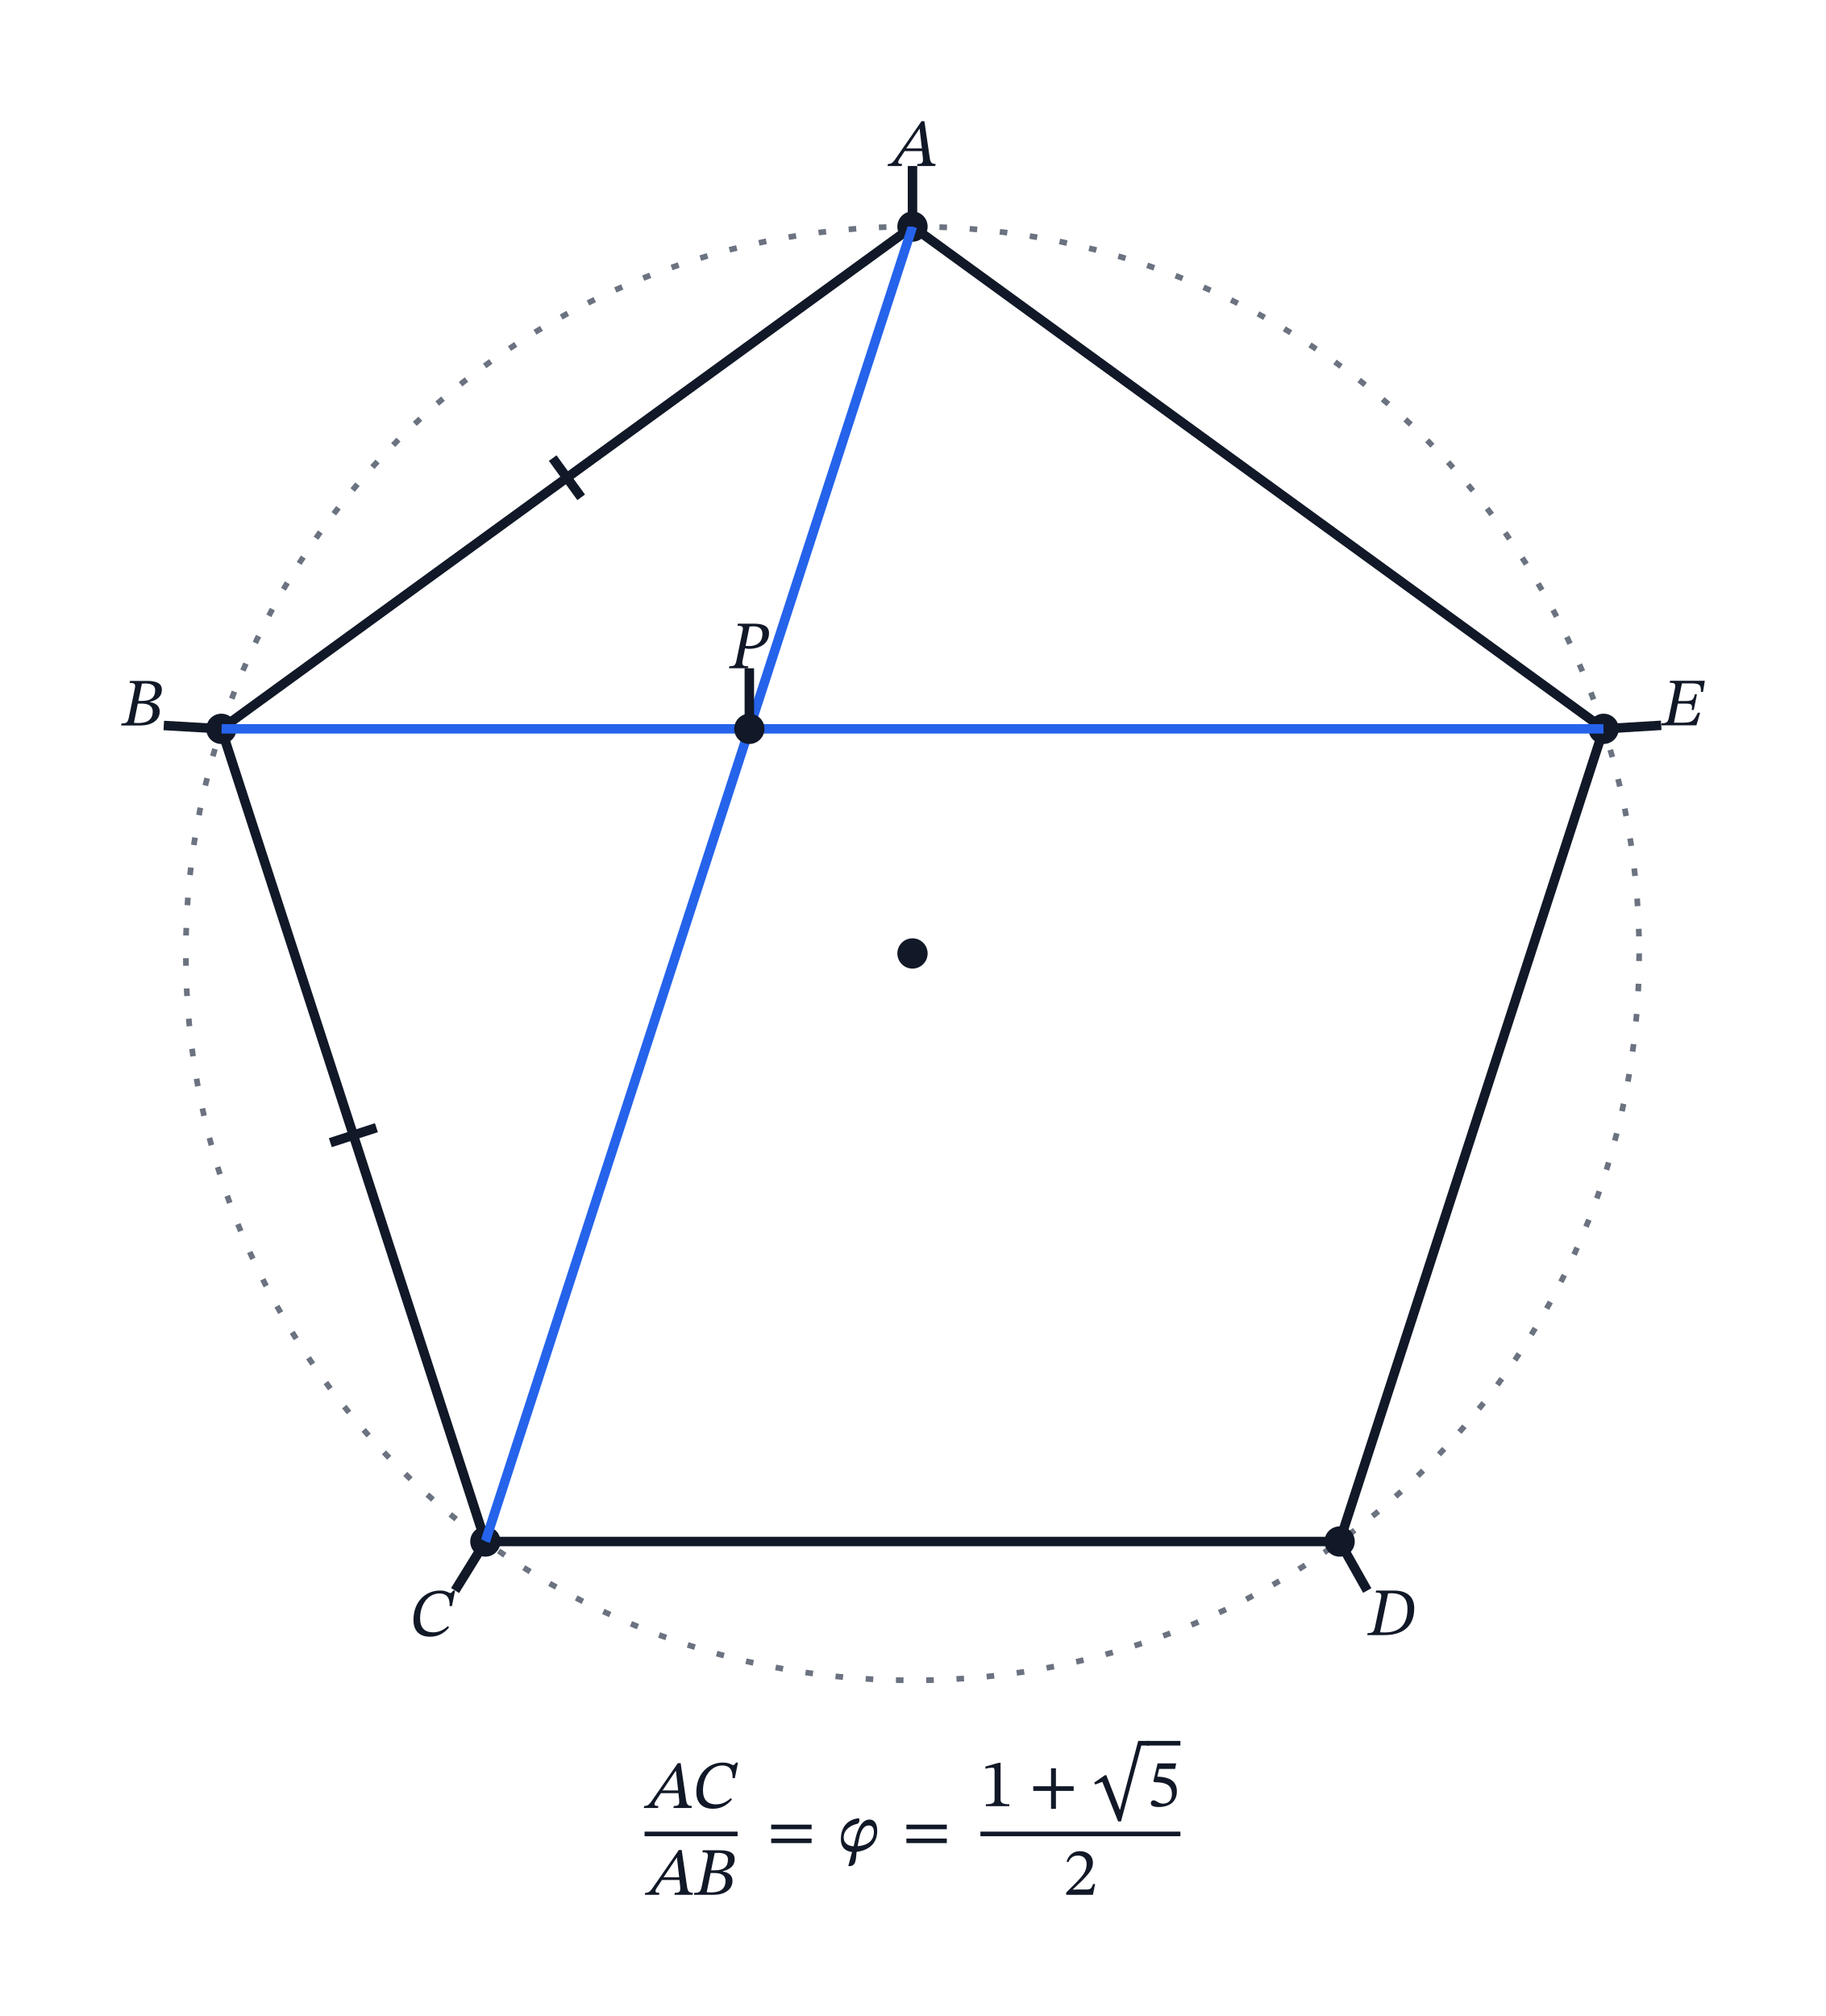
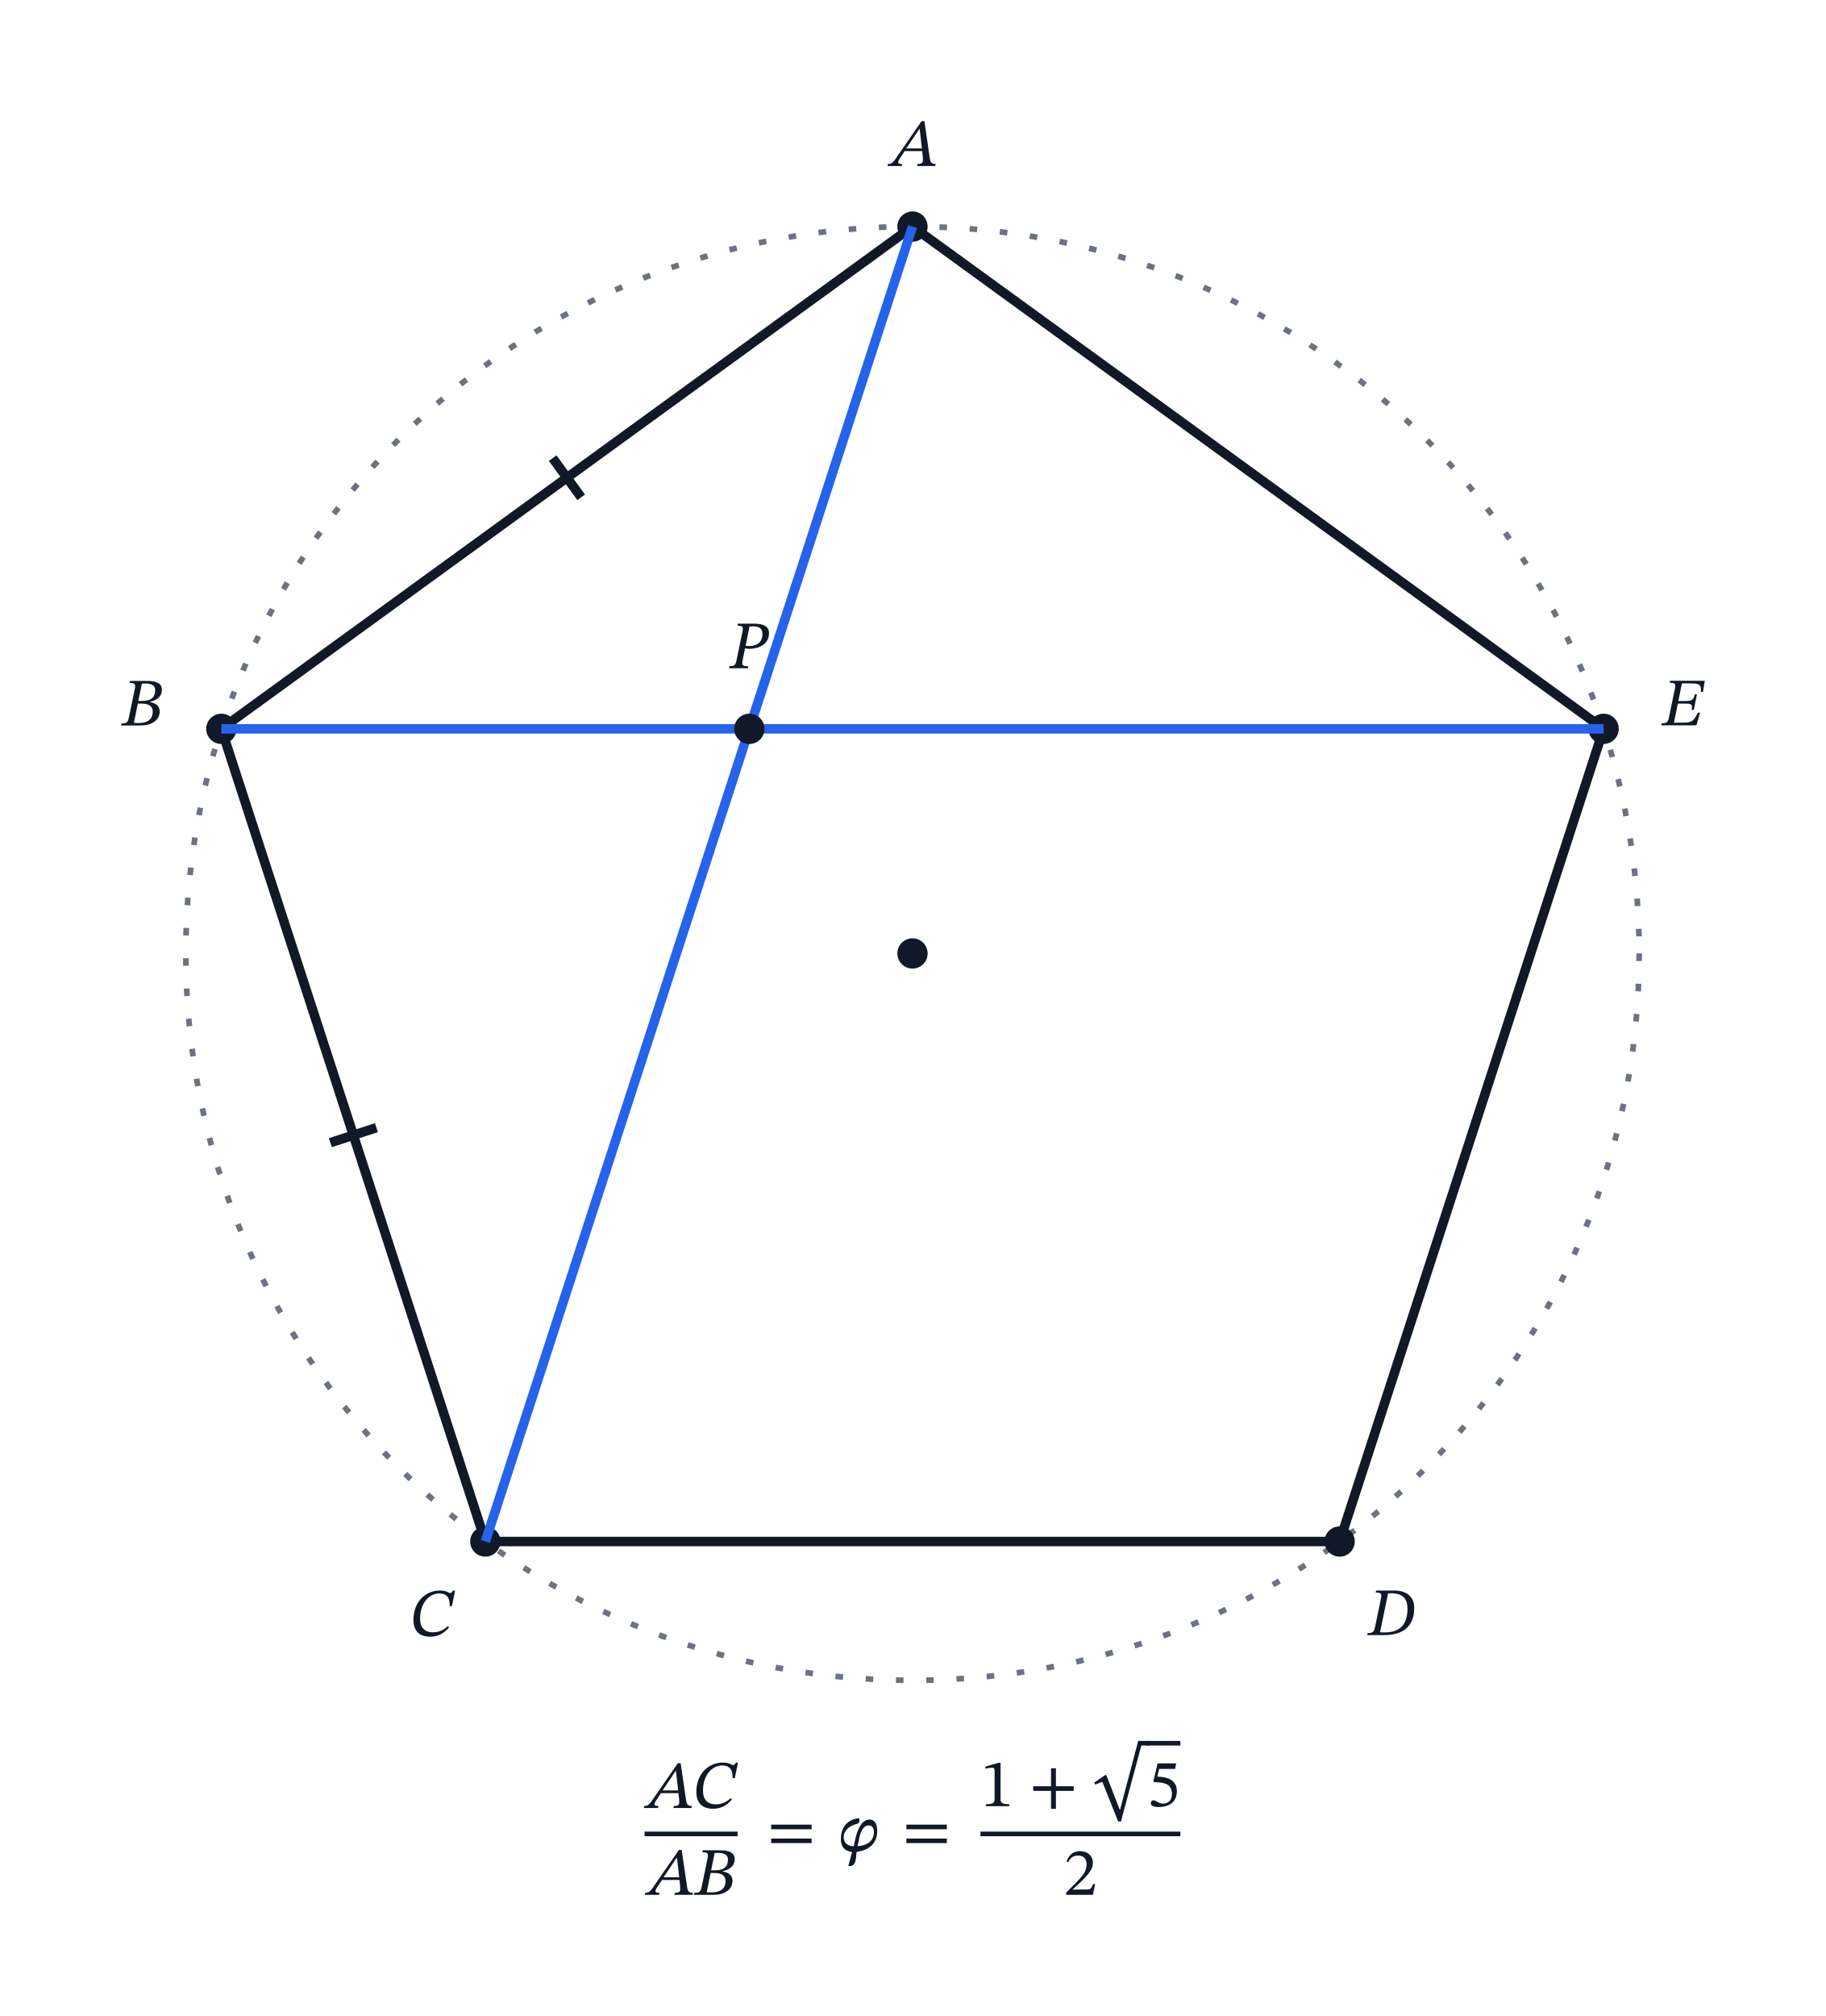
<svg xmlns="http://www.w3.org/2000/svg" width="241.217" height="266.253" viewBox="0 0 241.217 266.253">
  <g id="circ" data-source-start="247" data-source-end="251" opacity="1">
    <circle cx="120.546" cy="125.923" r="96" fill="none" stroke="#6B7280" stroke-width="0.75" stroke-linecap="butt" stroke-linejoin="miter" stroke-dasharray="1 3" />
  </g>
  <g id="O" data-source-start="287" data-source-end="288" opacity="1">
    <circle cx="120.546" cy="125.923" r="2" fill="#111827" stroke="none" />
  </g>
  <g id="A" data-source-start="309" data-source-end="310" opacity="1">
    <circle cx="120.546" cy="29.923" r="2" fill="#111827" stroke="none" />
  </g>
  <g id="B" data-source-start="335" data-source-end="336" opacity="1">
    <circle cx="29.244" cy="96.257" r="2" fill="#111827" stroke="none" />
  </g>
  <g id="C" data-source-start="365" data-source-end="366" opacity="1">
    <circle cx="64.118" cy="203.588" r="2" fill="#111827" stroke="none" />
  </g>
  <g id="D" data-source-start="396" data-source-end="397" opacity="1">
    <circle cx="176.973" cy="203.588" r="2" fill="#111827" stroke="none" />
  </g>
  <g id="E" data-source-start="427" data-source-end="428" opacity="1">
    <circle cx="211.847" cy="96.257" r="2" fill="#111827" stroke="none" />
  </g>
  <g id="pent" data-source-start="461" data-source-end="465" opacity="1">
    <path d="M 120.546 29.923 L 29.244 96.257 L 64.118 203.588 L 176.973 203.588 L 211.847 96.257 Z" fill="none" stroke="#111827" stroke-width="1.25" stroke-linecap="butt" stroke-linejoin="miter" />
  </g>
  <g id="d1" data-source-start="500" data-source-end="502" opacity="1">
    <path d="M 120.546 29.923 L 64.118 203.588" fill="none" stroke="#2563EB" stroke-width="1.25" stroke-linecap="butt" stroke-linejoin="miter" />
  </g>
  <g id="d2" data-source-start="537" data-source-end="539" opacity="1">
    <path d="M 29.244 96.257 L 211.847 96.257" fill="none" stroke="#2563EB" stroke-width="1.25" stroke-linecap="butt" stroke-linejoin="miter" />
  </g>
  <g id="P" data-source-start="651" data-source-end="652" opacity="1">
    <circle cx="98.992" cy="96.257" r="2" fill="#111827" stroke="none" />
  </g>
  <g id="t1" data-source-start="699" data-source-end="701" opacity="1">
    <path d="M 73.014 60.501 L 76.776 65.679" fill="none" stroke="#111827" stroke-width="1.25" stroke-linecap="butt" stroke-linejoin="miter" />
  </g>
  <g id="t2" data-source-start="728" data-source-end="730" opacity="1">
    <path d="M 43.638 150.911 L 49.725 148.934" fill="none" stroke="#111827" stroke-width="1.25" stroke-linecap="butt" stroke-linejoin="miter" />
  </g>
  <g id="lA" data-source-start="821" data-source-end="823" opacity="1">
-     <path d="M 120.546 29.923 L 120.546 21.923" fill="none" stroke="#111827" stroke-width="1.25" stroke-linecap="butt" stroke-linejoin="miter" />
    <path d="M 123.552 21.923 L 123.606 21.654 C 123.068 21.654 122.916 21.457 122.826 20.856 L 122.118 16 L 121.742 16 L 118.642 20.489 C 117.97 21.51 117.799 21.654 117.307 21.654 L 117.244 21.923 L 119.117 21.923 L 119.179 21.654 C 118.785 21.654 118.66 21.6 118.66 21.412 C 118.66 21.242 118.767 21.089 118.884 20.91 L 119.511 19.96 L 121.823 19.96 L 121.912 20.767 C 121.921 20.874 121.93 21 121.93 21.143 C 121.93 21.591 121.652 21.654 121.213 21.654 L 121.159 21.923 Z M 121.787 19.602 L 119.726 19.602 L 121.464 17.012 L 121.491 17.012 Z" fill="#111827" stroke="none" />
  </g>
  <g id="lB" data-source-start="846" data-source-end="848" opacity="1">
-     <path d="M 29.244 96.257 L 21.636 95.813" fill="none" stroke="#111827" stroke-width="1.25" stroke-linecap="butt" stroke-linejoin="miter" />
    <path d="M 19.817 92.686 C 20.668 92.488 21.385 92.049 21.385 91.082 C 21.385 90.437 20.955 89.926 19.441 89.926 L 17.174 89.926 L 17.12 90.195 C 17.783 90.195 17.953 90.293 17.801 91.01 L 17.039 94.693 C 16.887 95.436 16.735 95.544 16.054 95.544 L 16 95.813 L 18.58 95.813 C 19.987 95.813 21.098 95.158 21.098 93.958 C 21.098 93.205 20.516 92.829 19.817 92.73 Z M 18.276 92.569 L 18.742 90.293 C 18.93 90.275 19.011 90.266 19.19 90.266 C 20.193 90.266 20.498 90.661 20.498 91.144 C 20.498 92.031 20.032 92.569 18.796 92.569 Z M 18.204 92.927 L 18.733 92.927 C 19.485 92.927 20.175 93.16 20.175 93.985 C 20.175 95.311 19.055 95.49 18.24 95.49 C 18.016 95.49 17.9 95.481 17.693 95.463 Z" fill="#111827" stroke="none" />
  </g>
  <g id="lC" data-source-start="871" data-source-end="873" opacity="1">
-     <path d="M 64.118 203.588 L 60.12 210.06" fill="none" stroke="#111827" stroke-width="1.25" stroke-linecap="butt" stroke-linejoin="miter" />
    <path d="M 59.162 214.764 C 58.561 215.311 57.934 215.58 57.235 215.58 C 56.053 215.58 55.497 214.944 55.497 213.743 C 55.497 211.772 56.662 210.446 58.042 210.446 C 58.929 210.446 59.448 210.929 59.404 212.121 L 59.699 212.121 L 60.12 210.069 L 59.861 210.069 C 59.717 210.266 59.628 210.392 59.484 210.392 C 59.26 210.392 59.027 210.06 58.122 210.06 C 56.303 210.06 54.619 211.449 54.619 213.967 C 54.619 215.15 55.192 216.162 56.814 216.162 C 57.943 216.162 58.714 215.651 59.323 214.935 Z" fill="#111827" stroke="none" />
  </g>
  <g id="lD" data-source-start="896" data-source-end="898" opacity="1">
-     <path d="M 176.973 203.588 L 180.62 210.06" fill="none" stroke="#111827" stroke-width="1.25" stroke-linecap="butt" stroke-linejoin="miter" />
    <path d="M 181.793 210.06 L 181.74 210.329 C 182.385 210.329 182.564 210.428 182.439 211.082 L 181.659 214.836 C 181.516 215.562 181.354 215.678 180.673 215.678 L 180.62 215.947 L 182.895 215.947 C 185.18 215.947 186.829 214.917 186.829 212.381 C 186.829 210.983 185.987 210.06 184.123 210.06 Z M 183.37 210.446 C 183.532 210.428 183.612 210.419 183.765 210.419 C 185.53 210.419 185.933 211.368 185.933 212.462 C 185.933 214.675 184.822 215.598 182.895 215.598 C 182.662 215.598 182.483 215.598 182.313 215.571 Z" fill="#111827" stroke="none" />
  </g>
  <g id="lE" data-source-start="921" data-source-end="923" opacity="1">
-     <path d="M 211.847 96.257 L 219.456 95.792" fill="none" stroke="#111827" stroke-width="1.25" stroke-linecap="butt" stroke-linejoin="miter" />
    <path d="M 224.59 94.126 L 224.303 94.126 C 223.73 95.21 223.604 95.452 222.224 95.443 L 221.14 95.443 L 221.651 92.925 L 222.636 92.925 C 223.461 92.925 223.622 93.024 223.479 93.767 L 223.756 93.767 L 224.178 91.688 L 223.891 91.688 C 223.747 92.414 223.532 92.584 222.708 92.584 L 221.714 92.584 L 222.197 90.255 L 223.443 90.255 C 224.545 90.255 224.742 90.479 224.697 91.375 L 224.975 91.375 L 225.217 89.905 L 220.629 89.905 L 220.576 90.174 C 221.31 90.174 221.4 90.318 221.257 90.999 L 220.468 94.789 C 220.343 95.416 220.128 95.523 219.509 95.523 L 219.456 95.792 L 224.106 95.792 Z" fill="#111827" stroke="none" />
  </g>
  <g id="lP" data-source-start="946" data-source-end="948" opacity="1">
-     <path d="M 98.992 96.257 L 98.992 88.257" fill="none" stroke="#111827" stroke-width="1.25" stroke-linecap="butt" stroke-linejoin="miter" />
    <path d="M 97.478 82.37 L 97.424 82.639 C 98.025 82.639 98.213 82.738 98.114 83.266 L 97.317 87.119 C 97.173 87.872 97.039 87.988 96.358 87.988 L 96.304 88.257 L 98.795 88.257 L 98.849 87.988 C 98.123 87.988 97.962 87.89 98.114 87.155 L 98.428 85.623 C 98.544 85.659 98.786 85.694 98.965 85.694 C 100.148 85.694 101.591 85.157 101.591 83.607 C 101.591 82.666 100.757 82.37 99.655 82.37 Z M 99.01 82.755 C 99.207 82.738 99.306 82.72 99.494 82.72 C 100.399 82.72 100.722 83.123 100.722 83.714 C 100.722 84.861 99.96 85.327 98.93 85.327 C 98.724 85.327 98.598 85.309 98.5 85.291 Z" fill="#111827" stroke="none" />
  </g>
  <g id="phi" data-source-start="989" data-source-end="992" opacity="1">
    <path d="M 91.355 238.784 L 91.409 238.515 C 90.871 238.515 90.719 238.318 90.629 237.718 L 89.921 232.861 L 89.545 232.861 L 86.445 237.35 C 85.773 238.372 85.603 238.515 85.11 238.515 L 85.047 238.784 L 86.92 238.784 L 86.983 238.515 C 86.588 238.515 86.463 238.461 86.463 238.273 C 86.463 238.103 86.57 237.951 86.687 237.772 L 87.314 236.822 L 89.626 236.822 L 89.715 237.628 C 89.724 237.736 89.733 237.861 89.733 238.004 C 89.733 238.452 89.456 238.515 89.017 238.515 L 88.963 238.784 Z M 89.59 236.463 L 87.529 236.463 L 89.267 233.874 L 89.294 233.874 Z" fill="#111827" stroke="none" />
    <path d="M 96.534 237.485 C 95.934 238.031 95.306 238.3 94.608 238.3 C 93.425 238.3 92.869 237.664 92.869 236.463 C 92.869 234.492 94.034 233.166 95.414 233.166 C 96.301 233.166 96.821 233.65 96.776 234.842 L 97.072 234.842 L 97.493 232.79 L 97.233 232.79 C 97.089 232.987 97 233.112 96.857 233.112 C 96.633 233.112 96.4 232.781 95.495 232.781 C 93.676 232.781 91.991 234.17 91.991 236.687 C 91.991 237.87 92.565 238.883 94.186 238.883 C 95.315 238.883 96.086 238.372 96.695 237.655 Z" fill="#111827" stroke="none" />
    <path d="M 85.155 241.902 L 97.439 241.902 L 97.439 242.511 L 85.155 242.511 Z" fill="#111827" stroke="none" />
    <path d="M 91.489 250.253 L 91.543 249.984 C 91.006 249.984 90.853 249.787 90.764 249.187 L 90.056 244.33 L 89.68 244.33 L 86.579 248.819 C 85.907 249.841 85.737 249.984 85.244 249.984 L 85.182 250.253 L 87.054 250.253 L 87.117 249.984 C 86.723 249.984 86.597 249.93 86.597 249.742 C 86.597 249.572 86.705 249.42 86.821 249.24 L 87.449 248.291 L 89.76 248.291 L 89.85 249.097 C 89.859 249.204 89.868 249.33 89.868 249.473 C 89.868 249.921 89.59 249.984 89.151 249.984 L 89.097 250.253 Z M 89.724 247.932 L 87.664 247.932 L 89.402 245.343 L 89.429 245.343 Z" fill="#111827" stroke="none" />
    <path d="M 95.486 247.126 C 96.337 246.929 97.054 246.49 97.054 245.522 C 97.054 244.877 96.624 244.366 95.109 244.366 L 92.842 244.366 L 92.789 244.635 C 93.452 244.635 93.622 244.733 93.47 245.45 L 92.708 249.133 C 92.556 249.876 92.403 249.984 91.722 249.984 L 91.669 250.253 L 94.249 250.253 C 95.656 250.253 96.767 249.599 96.767 248.398 C 96.767 247.645 96.185 247.269 95.486 247.171 Z M 93.945 247.009 L 94.41 244.733 C 94.599 244.716 94.679 244.707 94.858 244.707 C 95.862 244.707 96.167 245.101 96.167 245.585 C 96.167 246.472 95.701 247.009 94.464 247.009 Z M 93.873 247.368 L 94.401 247.368 C 95.154 247.368 95.844 247.601 95.844 248.425 C 95.844 249.751 94.724 249.93 93.909 249.93 C 93.685 249.93 93.568 249.921 93.362 249.903 Z" fill="#111827" stroke="none" />
    <path d="M 107.217 241.588 L 107.217 240.979 L 101.877 240.979 L 101.877 241.588 Z M 107.217 243.416 L 107.217 242.816 L 101.877 242.816 L 101.877 243.416 Z" fill="#111827" stroke="none" />
    <path d="M 112.775 243.837 C 112.175 243.82 111.458 243.524 111.458 242.664 C 111.458 241.651 112.363 241.069 113.241 240.872 C 113.43 240.818 113.537 240.657 113.537 240.379 C 113.537 240.262 113.501 240.164 113.447 240.128 C 111.664 240.343 111.082 241.642 111.082 242.897 C 111.082 243.918 111.602 244.474 112.56 244.599 L 112.068 246.436 L 112.202 246.463 C 113.098 246.463 113.062 245.567 113.161 244.581 C 114.657 244.375 115.885 243.587 115.885 241.795 C 115.885 240.818 115.49 240.307 114.872 240.307 C 113.931 240.307 113.295 241.427 112.973 242.968 Z M 113.492 242.843 C 113.645 242.028 114.003 241.087 114.765 241.087 C 115.168 241.087 115.446 241.329 115.446 241.947 C 115.446 243.425 114.128 243.775 113.295 243.82 Z" fill="#111827" stroke="none" />
    <path d="M 125.08 241.588 L 125.08 240.979 L 119.74 240.979 L 119.74 241.588 Z M 125.08 243.416 L 125.08 242.816 L 119.74 242.816 L 119.74 243.416 Z" fill="#111827" stroke="none" />
    <path d="M 133.336 238.538 L 133.336 238.287 C 132.511 238.287 132.18 238.125 132.18 237.686 L 132.18 232.812 L 131.92 232.812 L 130.182 233.305 L 130.182 233.601 C 130.459 233.511 130.916 233.457 131.096 233.457 C 131.32 233.457 131.391 233.583 131.391 233.896 L 131.391 237.686 C 131.391 238.134 131.078 238.287 130.235 238.287 L 130.235 238.538 Z" fill="#111827" stroke="none" />
    <path d="M 141.841 236.522 L 141.841 235.912 L 139.493 235.912 L 139.493 233.538 L 138.848 233.538 L 138.848 235.912 L 136.5 235.912 L 136.5 236.522 L 138.848 236.522 L 138.848 238.896 L 139.493 238.896 L 139.493 236.522 Z" fill="#111827" stroke="none" />
    <path d="M 150.364 229.923 L 147.962 239.017 L 147.926 239.017 L 146.152 234.447 L 145.973 234.447 L 144.549 235.433 L 144.692 235.684 L 145.624 235.325 L 147.711 240.558 L 148.088 240.558 L 150.776 230.532 L 151.815 230.532 L 151.815 229.923 Z" fill="#111827" stroke="none" />
    <path d="M 151.501 229.923 L 155.937 229.923 L 155.937 230.532 L 151.501 230.532 Z" fill="#111827" stroke="none" />
    <path d="M 155.238 233.619 L 155.381 232.893 L 152.926 232.893 L 152.371 235.231 L 152.478 235.366 C 152.604 235.366 152.648 235.366 152.881 235.384 C 154.118 235.446 154.817 235.814 154.817 236.934 C 154.817 237.866 154.252 238.206 153.616 238.206 C 153.043 238.206 152.747 237.767 152.389 237.767 C 152.165 237.767 152.03 237.946 152.03 238.152 C 152.03 238.484 152.371 238.654 153.061 238.654 C 154.485 238.654 155.471 237.955 155.471 236.575 C 155.471 235.169 154.369 234.748 153.311 234.667 L 152.89 234.64 L 153.132 233.619 Z" fill="#111827" stroke="none" />
    <path d="M 129.519 241.902 L 155.937 241.902 L 155.937 242.511 L 129.519 242.511 Z" fill="#111827" stroke="none" />
    <path d="M 144.668 248.819 L 144.408 248.819 C 144.202 249.357 144.085 249.545 143.61 249.545 L 142.365 249.545 L 141.738 249.572 L 141.738 249.527 L 142.92 248.407 C 143.87 247.448 144.381 246.83 144.381 246.033 C 144.381 245.092 143.673 244.483 142.66 244.483 C 141.791 244.483 141.182 244.984 140.904 245.853 L 141.119 245.943 C 141.451 245.271 141.845 245.065 142.428 245.065 C 143.117 245.065 143.548 245.495 143.548 246.167 C 143.548 247.108 143.1 247.672 142.212 248.586 L 140.851 249.948 L 140.851 250.253 L 144.381 250.253 Z" fill="#111827" stroke="none" />
  </g>
</svg>
